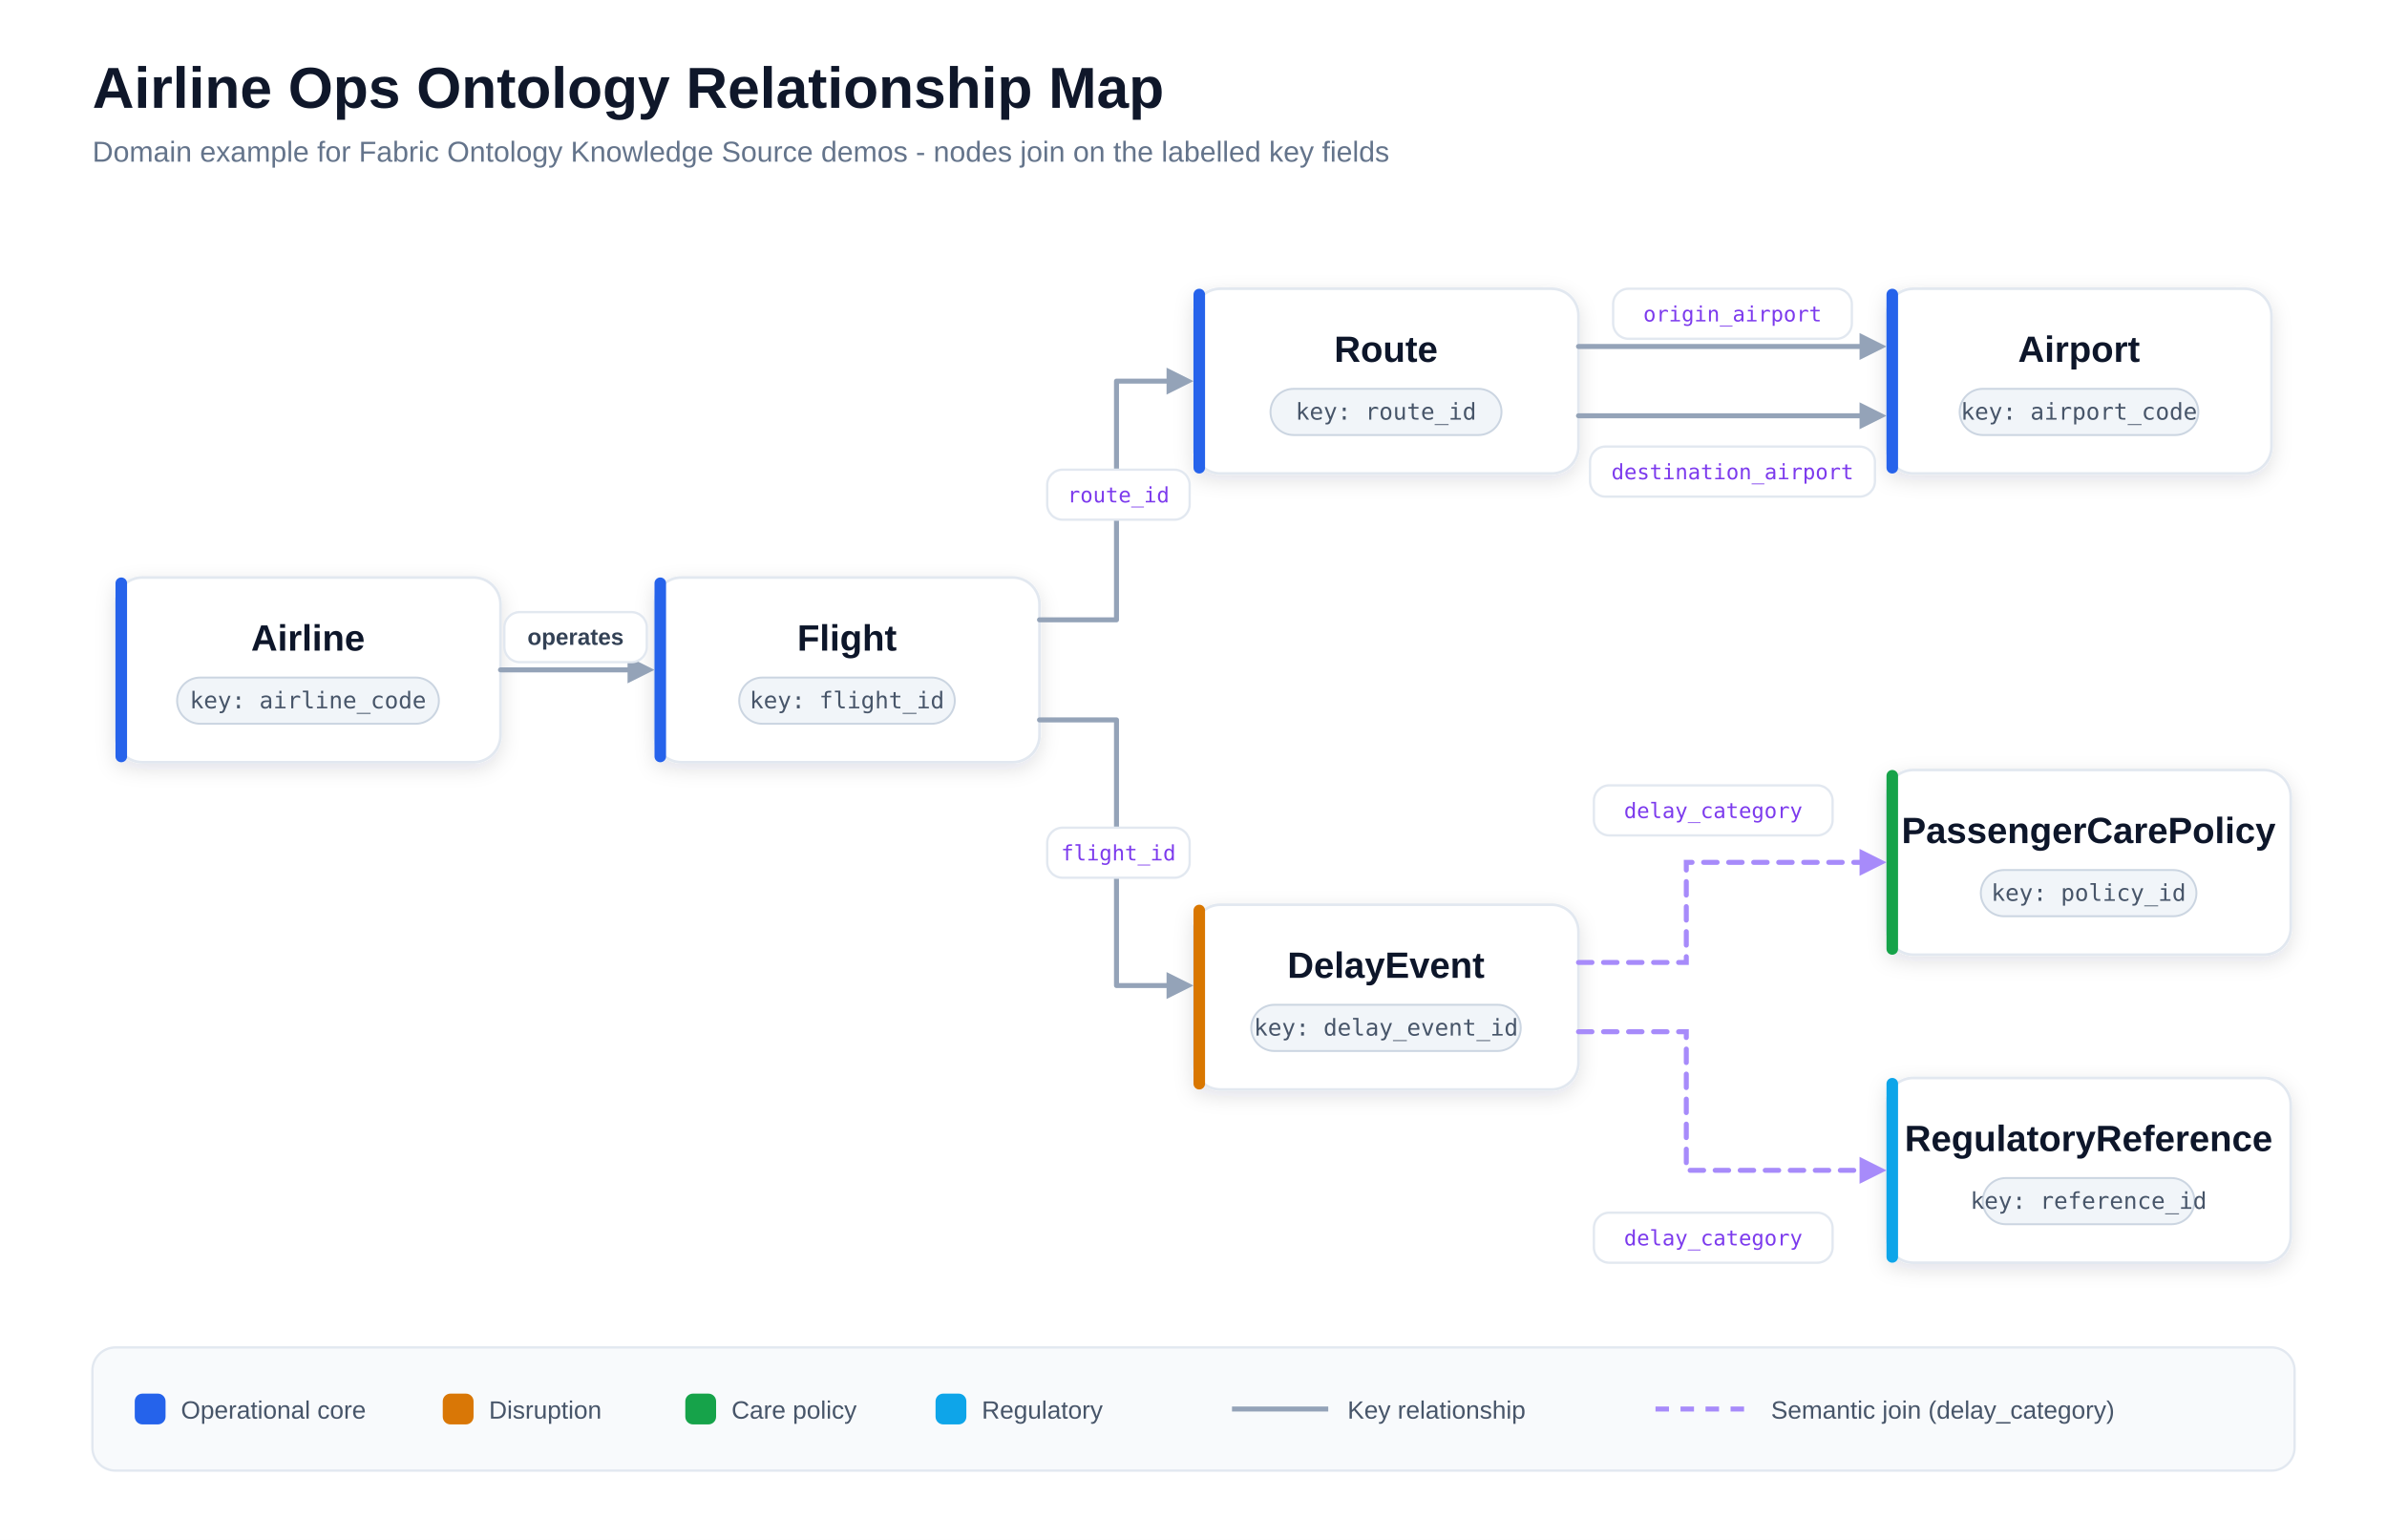
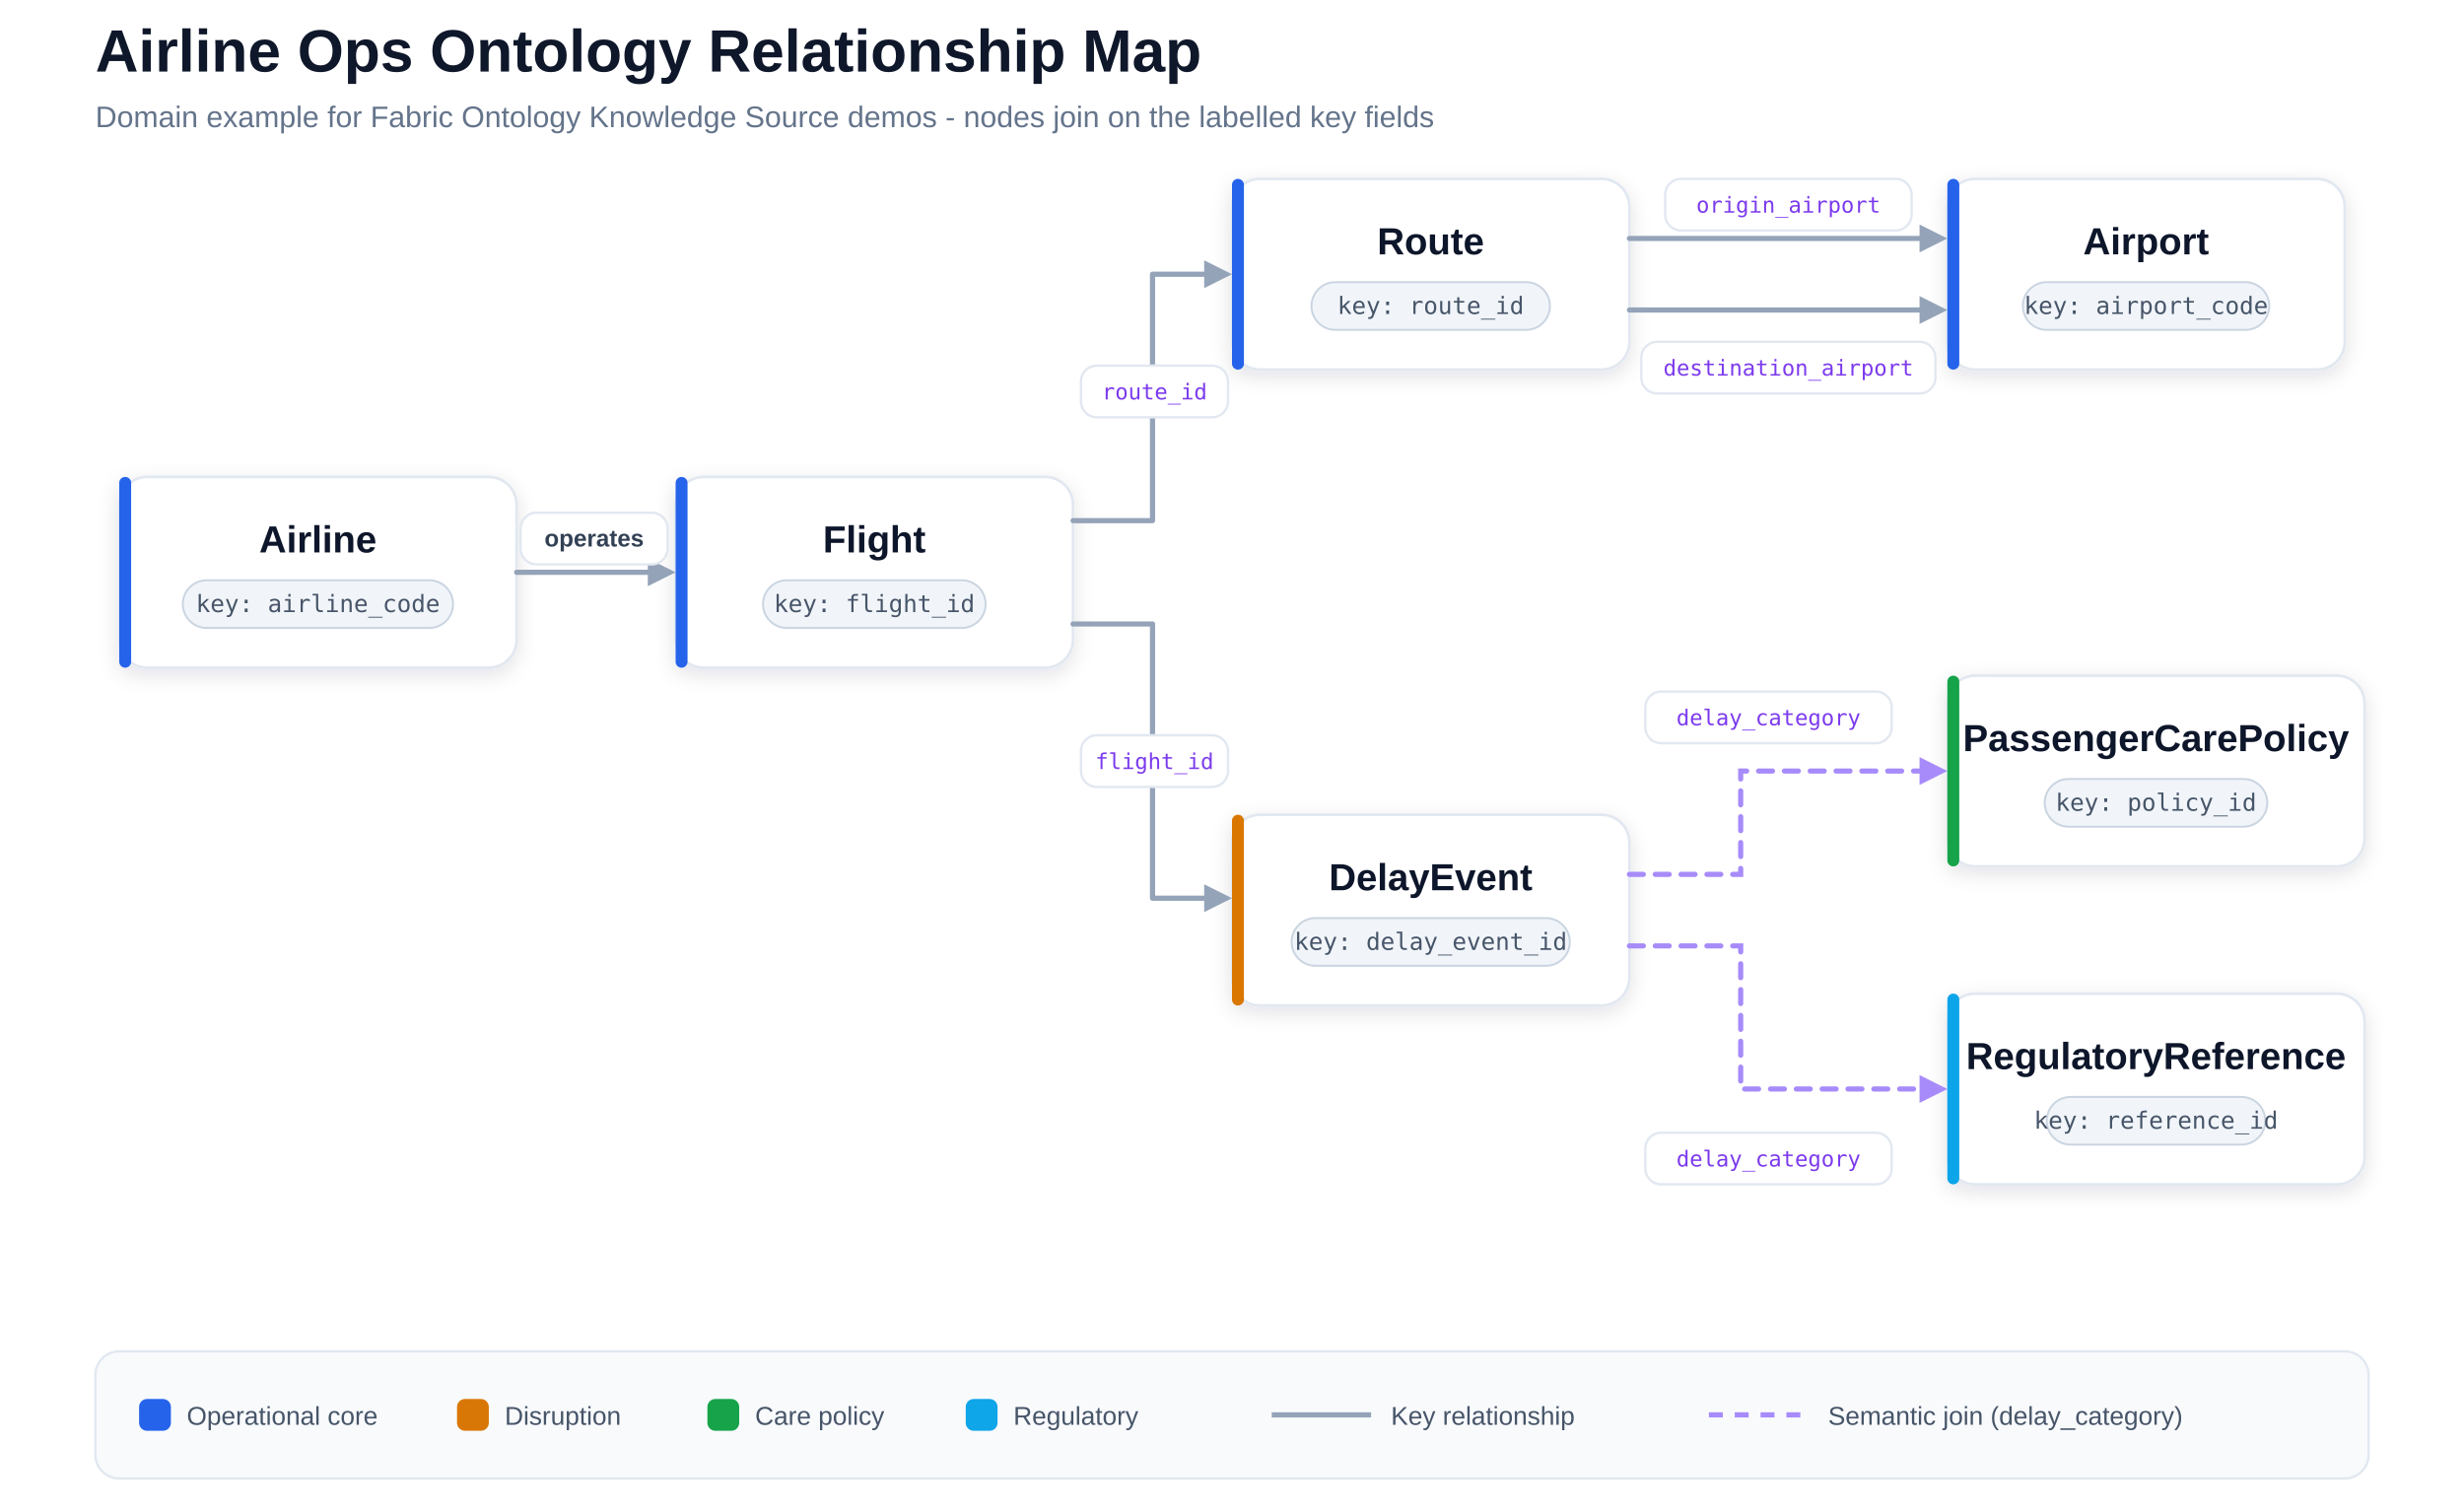
- <svg xmlns="http://www.w3.org/2000/svg" width="1240" height="800" viewBox="0 0 1240 800" role="img" aria-labelledby="title desc">
+ <svg xmlns="http://www.w3.org/2000/svg" width="1240" height="760" viewBox="0 20 1240 760" role="img" aria-labelledby="title desc">
  <defs>
    <style>
      .heading { font: 800 30px "Segoe UI", Arial, sans-serif; fill: #0f172a; }
      .sub { font: 15px "Segoe UI", Arial, sans-serif; fill: #64748b; }
      .node-title { font: 700 19px "Segoe UI", Arial, sans-serif; fill: #0f172a; }
      .key { font: 12px "SFMono-Regular", Consolas, monospace; fill: #475569; }
      .keypill { fill: #f1f5f9; stroke: #cbd5e1; stroke-width: 1; }
      .edge { fill: none; stroke: #94a3b8; stroke-width: 2.6; stroke-linecap: round; stroke-linejoin: round; }
      .edge-sem { fill: none; stroke: #a78bfa; stroke-width: 2.6; stroke-dasharray: 7 6; stroke-linecap: round; }
      .arrow { fill: #94a3b8; } .arrow-sem { fill: #a78bfa; }
      .elabel { fill: #ffffff; stroke: #e2e8f0; stroke-width: 1.2; }
      .etext { font: 600 12px "Segoe UI", Arial, sans-serif; fill: #334155; }
      .efield { font: 11px "SFMono-Regular", Consolas, monospace; fill: #7c3aed; }
      .card { fill: #ffffff; stroke: #e2e8f0; stroke-width: 1.4; }
      .leg { font: 13px "Segoe UI", Arial, sans-serif; fill: #475569; }
    </style>
    <filter id="sh" x="-20%" y="-20%" width="140%" height="140%">
      <feDropShadow dx="0" dy="3" stdDeviation="5" flood-color="#0f172a" flood-opacity="0.12" />
    </filter>
  </defs>
  <rect x="0" y="0" width="1240" height="800" fill="#ffffff" />
  <text class="heading" x="48" y="56">Airline Ops Ontology Relationship Map</text>
  <text class="sub" x="48" y="84">Domain example for Fabric Ontology Knowledge Source demos - nodes join on the labelled key fields</text>
-   <g filter="url(#sh)">
-     <rect class="card" x="60" y="300" width="200" height="96" rx="14" />
-     <rect x="60" y="300" width="6" height="96" rx="3" fill="#2563eb" />
-     <text class="node-title" x="160" y="338" text-anchor="middle">Airline</text>
-     <rect class="keypill" x="92" y="352" width="136" height="24" rx="12" />
-     <text class="key" x="160" y="368" text-anchor="middle">key: airline_code</text>
+   <g transform="translate(0 -40)">
+     <g filter="url(#sh)">
+       <rect class="card" x="60" y="300" width="200" height="96" rx="14" />
+       <rect x="60" y="300" width="6" height="96" rx="3" fill="#2563eb" />
+       <text class="node-title" x="160" y="338" text-anchor="middle">Airline</text>
+       <rect class="keypill" x="92" y="352" width="136" height="24" rx="12" />
+       <text class="key" x="160" y="368" text-anchor="middle">key: airline_code</text>
+     </g>
+     <g filter="url(#sh)">
+       <rect class="card" x="340" y="300" width="200" height="96" rx="14" />
+       <rect x="340" y="300" width="6" height="96" rx="3" fill="#2563eb" />
+       <text class="node-title" x="440" y="338" text-anchor="middle">Flight</text>
+       <rect class="keypill" x="384" y="352" width="112" height="24" rx="12" />
+       <text class="key" x="440" y="368" text-anchor="middle">key: flight_id</text>
+     </g>
+     <g filter="url(#sh)">
+       <rect class="card" x="620" y="150" width="200" height="96" rx="14" />
+       <rect x="620" y="150" width="6" height="96" rx="3" fill="#2563eb" />
+       <text class="node-title" x="720" y="188" text-anchor="middle">Route</text>
+       <rect class="keypill" x="660" y="202" width="120" height="24" rx="12" />
+       <text class="key" x="720" y="218" text-anchor="middle">key: route_id</text>
+     </g>
+     <g filter="url(#sh)">
+       <rect class="card" x="980" y="150" width="200" height="96" rx="14" />
+       <rect x="980" y="150" width="6" height="96" rx="3" fill="#2563eb" />
+       <text class="node-title" x="1080" y="188" text-anchor="middle">Airport</text>
+       <rect class="keypill" x="1018" y="202" width="124" height="24" rx="12" />
+       <text class="key" x="1080" y="218" text-anchor="middle">key: airport_code</text>
+     </g>
+     <g filter="url(#sh)">
+       <rect class="card" x="620" y="470" width="200" height="96" rx="14" />
+       <rect x="620" y="470" width="6" height="96" rx="3" fill="#d97706" />
+       <text class="node-title" x="720" y="508" text-anchor="middle">DelayEvent</text>
+       <rect class="keypill" x="650" y="522" width="140" height="24" rx="12" />
+       <text class="key" x="720" y="538" text-anchor="middle">key: delay_event_id</text>
+     </g>
+     <g filter="url(#sh)">
+       <rect class="card" x="980" y="400" width="210" height="96" rx="14" />
+       <rect x="980" y="400" width="6" height="96" rx="3" fill="#16a34a" />
+       <text class="node-title" x="1085" y="438" text-anchor="middle">PassengerCarePolicy</text>
+       <rect class="keypill" x="1029" y="452" width="112" height="24" rx="12" />
+       <text class="key" x="1085" y="468" text-anchor="middle">key: policy_id</text>
+     </g>
+     <g filter="url(#sh)">
+       <rect class="card" x="980" y="560" width="210" height="96" rx="14" />
+       <rect x="980" y="560" width="6" height="96" rx="3" fill="#0ea5e9" />
+       <text class="node-title" x="1085" y="598" text-anchor="middle">RegulatoryReference</text>
+       <rect class="keypill" x="1030" y="612" width="110" height="24" rx="12" />
+       <text class="key" x="1085" y="628" text-anchor="middle">key: reference_id</text>
+     </g>
+     <path class="edge" d="M260,348 L326,348" />
+     <polygon class="arrow" points="340,348 326,341 326,355" />
+     <rect class="elabel" x="262" y="318" width="74" height="26" rx="8" />
+     <text class="etext" x="299" y="335" text-anchor="middle">operates</text>
+     <path class="edge" d="M540,322 L580,322 L580,198 L606,198" />
+     <polygon class="arrow" points="620,198 606,191 606,205" />
+     <rect class="elabel" x="544" y="244" width="74" height="26" rx="8" />
+     <text class="efield" x="581" y="261" text-anchor="middle">route_id</text>
+     <path class="edge" d="M820,180 L966,180" />
+     <polygon class="arrow" points="980,180 966,173 966,187" />
+     <rect class="elabel" x="838" y="150" width="124" height="26" rx="8" />
+     <text class="efield" x="900" y="167" text-anchor="middle">origin_airport</text>
+     <path class="edge" d="M820,216 L966,216" />
+     <polygon class="arrow" points="980,216 966,209 966,223" />
+     <rect class="elabel" x="826" y="232" width="148" height="26" rx="8" />
+     <text class="efield" x="900" y="249" text-anchor="middle">destination_airport</text>
+     <path class="edge" d="M540,374 L580,374 L580,512 L606,512" />
+     <polygon class="arrow" points="620,512 606,505 606,519" />
+     <rect class="elabel" x="544" y="430" width="74" height="26" rx="8" />
+     <text class="efield" x="581" y="447" text-anchor="middle">flight_id</text>
+     <path class="edge-sem" d="M820,500 L876,500 L876,448 L966,448" />
+     <polygon class="arrow-sem" points="980,448 966,441 966,455" />
+     <rect class="elabel" x="828" y="408" width="124" height="26" rx="8" />
+     <text class="efield" x="890" y="425" text-anchor="middle">delay_category</text>
+     <path class="edge-sem" d="M820,536 L876,536 L876,608 L966,608" />
+     <polygon class="arrow-sem" points="980,608 966,601 966,615" />
+     <rect class="elabel" x="828" y="630" width="124" height="26" rx="8" />
+     <text class="efield" x="890" y="647" text-anchor="middle">delay_category</text>
  </g>
-   <g filter="url(#sh)">
-     <rect class="card" x="340" y="300" width="200" height="96" rx="14" />
-     <rect x="340" y="300" width="6" height="96" rx="3" fill="#2563eb" />
-     <text class="node-title" x="440" y="338" text-anchor="middle">Flight</text>
-     <rect class="keypill" x="384" y="352" width="112" height="24" rx="12" />
-     <text class="key" x="440" y="368" text-anchor="middle">key: flight_id</text>
-   </g>
-   <g filter="url(#sh)">
-     <rect class="card" x="620" y="150" width="200" height="96" rx="14" />
-     <rect x="620" y="150" width="6" height="96" rx="3" fill="#2563eb" />
-     <text class="node-title" x="720" y="188" text-anchor="middle">Route</text>
-     <rect class="keypill" x="660" y="202" width="120" height="24" rx="12" />
-     <text class="key" x="720" y="218" text-anchor="middle">key: route_id</text>
-   </g>
-   <g filter="url(#sh)">
-     <rect class="card" x="980" y="150" width="200" height="96" rx="14" />
-     <rect x="980" y="150" width="6" height="96" rx="3" fill="#2563eb" />
-     <text class="node-title" x="1080" y="188" text-anchor="middle">Airport</text>
-     <rect class="keypill" x="1018" y="202" width="124" height="24" rx="12" />
-     <text class="key" x="1080" y="218" text-anchor="middle">key: airport_code</text>
-   </g>
-   <g filter="url(#sh)">
-     <rect class="card" x="620" y="470" width="200" height="96" rx="14" />
-     <rect x="620" y="470" width="6" height="96" rx="3" fill="#d97706" />
-     <text class="node-title" x="720" y="508" text-anchor="middle">DelayEvent</text>
-     <rect class="keypill" x="650" y="522" width="140" height="24" rx="12" />
-     <text class="key" x="720" y="538" text-anchor="middle">key: delay_event_id</text>
-   </g>
-   <g filter="url(#sh)">
-     <rect class="card" x="980" y="400" width="210" height="96" rx="14" />
-     <rect x="980" y="400" width="6" height="96" rx="3" fill="#16a34a" />
-     <text class="node-title" x="1085" y="438" text-anchor="middle">PassengerCarePolicy</text>
-     <rect class="keypill" x="1029" y="452" width="112" height="24" rx="12" />
-     <text class="key" x="1085" y="468" text-anchor="middle">key: policy_id</text>
-   </g>
-   <g filter="url(#sh)">
-     <rect class="card" x="980" y="560" width="210" height="96" rx="14" />
-     <rect x="980" y="560" width="6" height="96" rx="3" fill="#0ea5e9" />
-     <text class="node-title" x="1085" y="598" text-anchor="middle">RegulatoryReference</text>
-     <rect class="keypill" x="1030" y="612" width="110" height="24" rx="12" />
-     <text class="key" x="1085" y="628" text-anchor="middle">key: reference_id</text>
-   </g>
-   <path class="edge" d="M260,348 L326,348" />
-   <polygon class="arrow" points="340,348 326,341 326,355" />
-   <rect class="elabel" x="262" y="318" width="74" height="26" rx="8" />
-   <text class="etext" x="299" y="335" text-anchor="middle">operates</text>
-   <path class="edge" d="M540,322 L580,322 L580,198 L606,198" />
-   <polygon class="arrow" points="620,198 606,191 606,205" />
-   <rect class="elabel" x="544" y="244" width="74" height="26" rx="8" />
-   <text class="efield" x="581" y="261" text-anchor="middle">route_id</text>
-   <path class="edge" d="M820,180 L966,180" />
-   <polygon class="arrow" points="980,180 966,173 966,187" />
-   <rect class="elabel" x="838" y="150" width="124" height="26" rx="8" />
-   <text class="efield" x="900" y="167" text-anchor="middle">origin_airport</text>
-   <path class="edge" d="M820,216 L966,216" />
-   <polygon class="arrow" points="980,216 966,209 966,223" />
-   <rect class="elabel" x="826" y="232" width="148" height="26" rx="8" />
-   <text class="efield" x="900" y="249" text-anchor="middle">destination_airport</text>
-   <path class="edge" d="M540,374 L580,374 L580,512 L606,512" />
-   <polygon class="arrow" points="620,512 606,505 606,519" />
-   <rect class="elabel" x="544" y="430" width="74" height="26" rx="8" />
-   <text class="efield" x="581" y="447" text-anchor="middle">flight_id</text>
-   <path class="edge-sem" d="M820,500 L876,500 L876,448 L966,448" />
-   <polygon class="arrow-sem" points="980,448 966,441 966,455" />
-   <rect class="elabel" x="828" y="408" width="124" height="26" rx="8" />
-   <text class="efield" x="890" y="425" text-anchor="middle">delay_category</text>
-   <path class="edge-sem" d="M820,536 L876,536 L876,608 L966,608" />
-   <polygon class="arrow-sem" points="980,608 966,601 966,615" />
-   <rect class="elabel" x="828" y="630" width="124" height="26" rx="8" />
-   <text class="efield" x="890" y="647" text-anchor="middle">delay_category</text>
  <rect x="48" y="700" width="1144" height="64" rx="12" fill="#f8fafc" stroke="#e2e8f0" stroke-width="1.2" />
  <rect x="70" y="724" width="16" height="16" rx="4" fill="#2563eb" />
  <text class="leg" x="94" y="737">Operational core</text>
  <rect x="230" y="724" width="16" height="16" rx="4" fill="#d97706" />
  <text class="leg" x="254" y="737">Disruption</text>
  <rect x="356" y="724" width="16" height="16" rx="4" fill="#16a34a" />
  <text class="leg" x="380" y="737">Care policy</text>
  <rect x="486" y="724" width="16" height="16" rx="4" fill="#0ea5e9" />
  <text class="leg" x="510" y="737">Regulatory</text>
  <line x1="640" y1="732" x2="690" y2="732" stroke="#94a3b8" stroke-width="2.6" />
  <text class="leg" x="700" y="737">Key relationship</text>
  <line x1="860" y1="732" x2="910" y2="732" stroke="#a78bfa" stroke-width="2.6" stroke-dasharray="7 6" />
  <text class="leg" x="920" y="737">Semantic join (delay_category)</text>
</svg>
